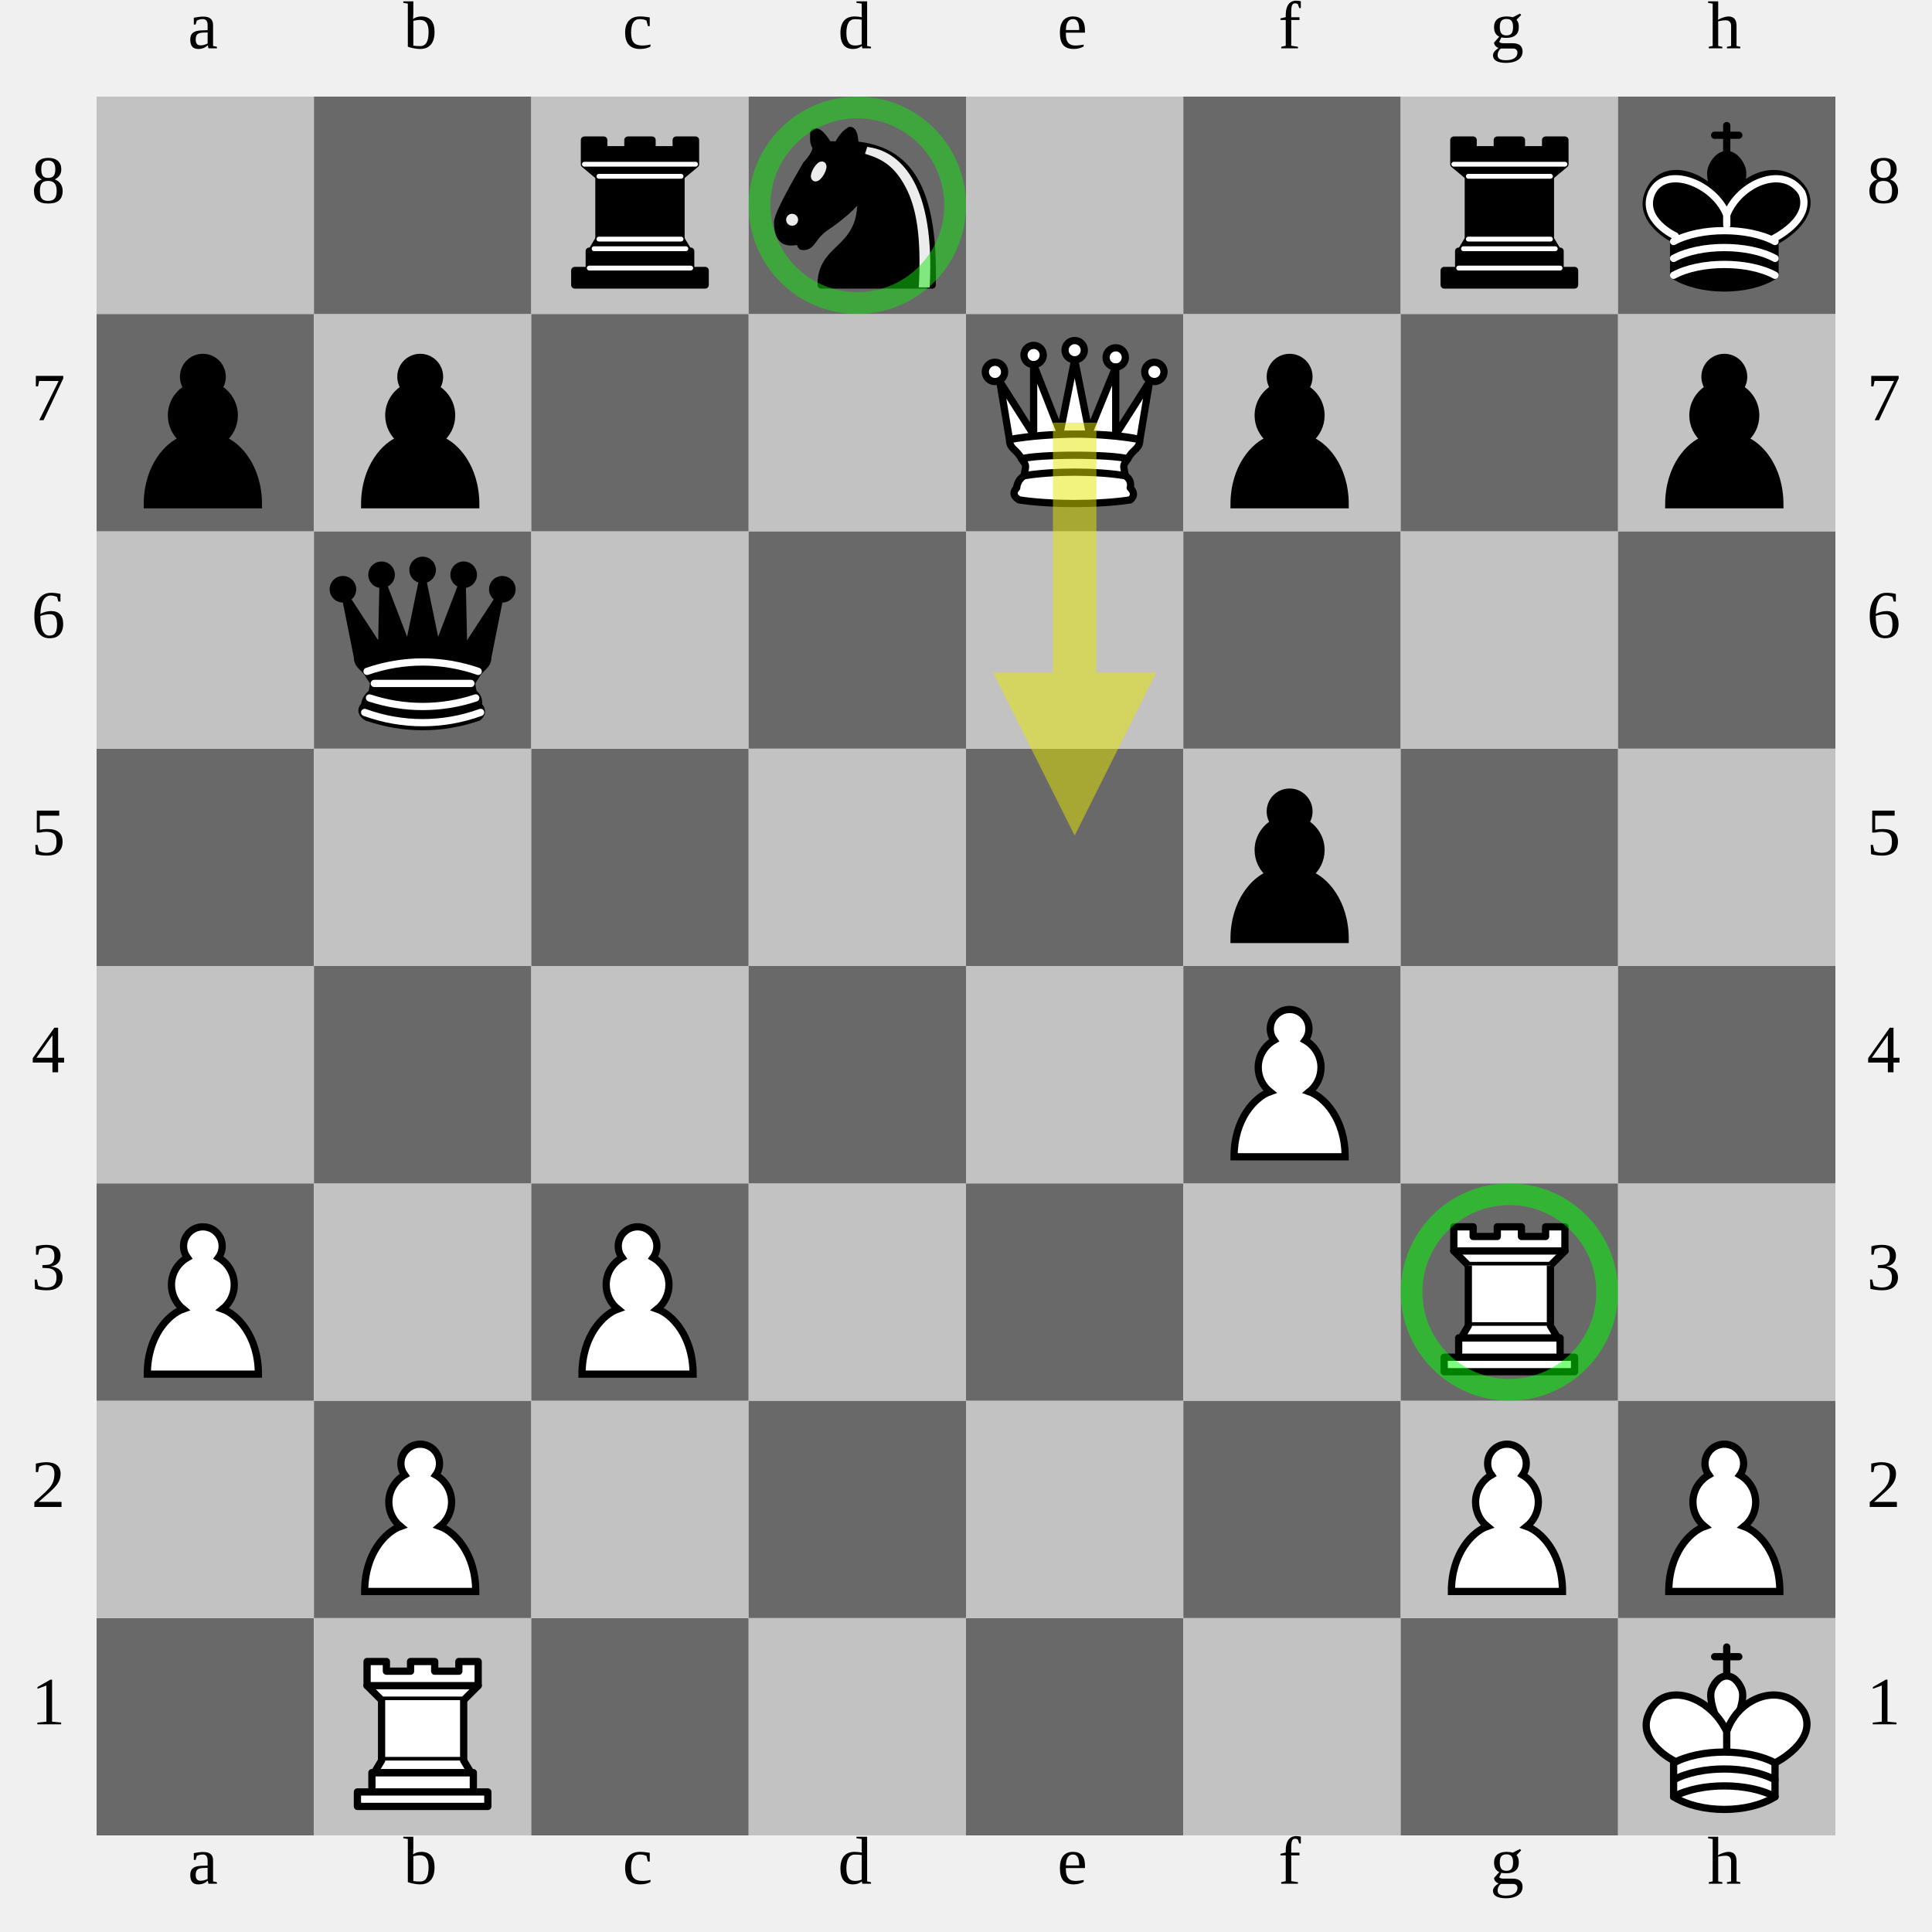
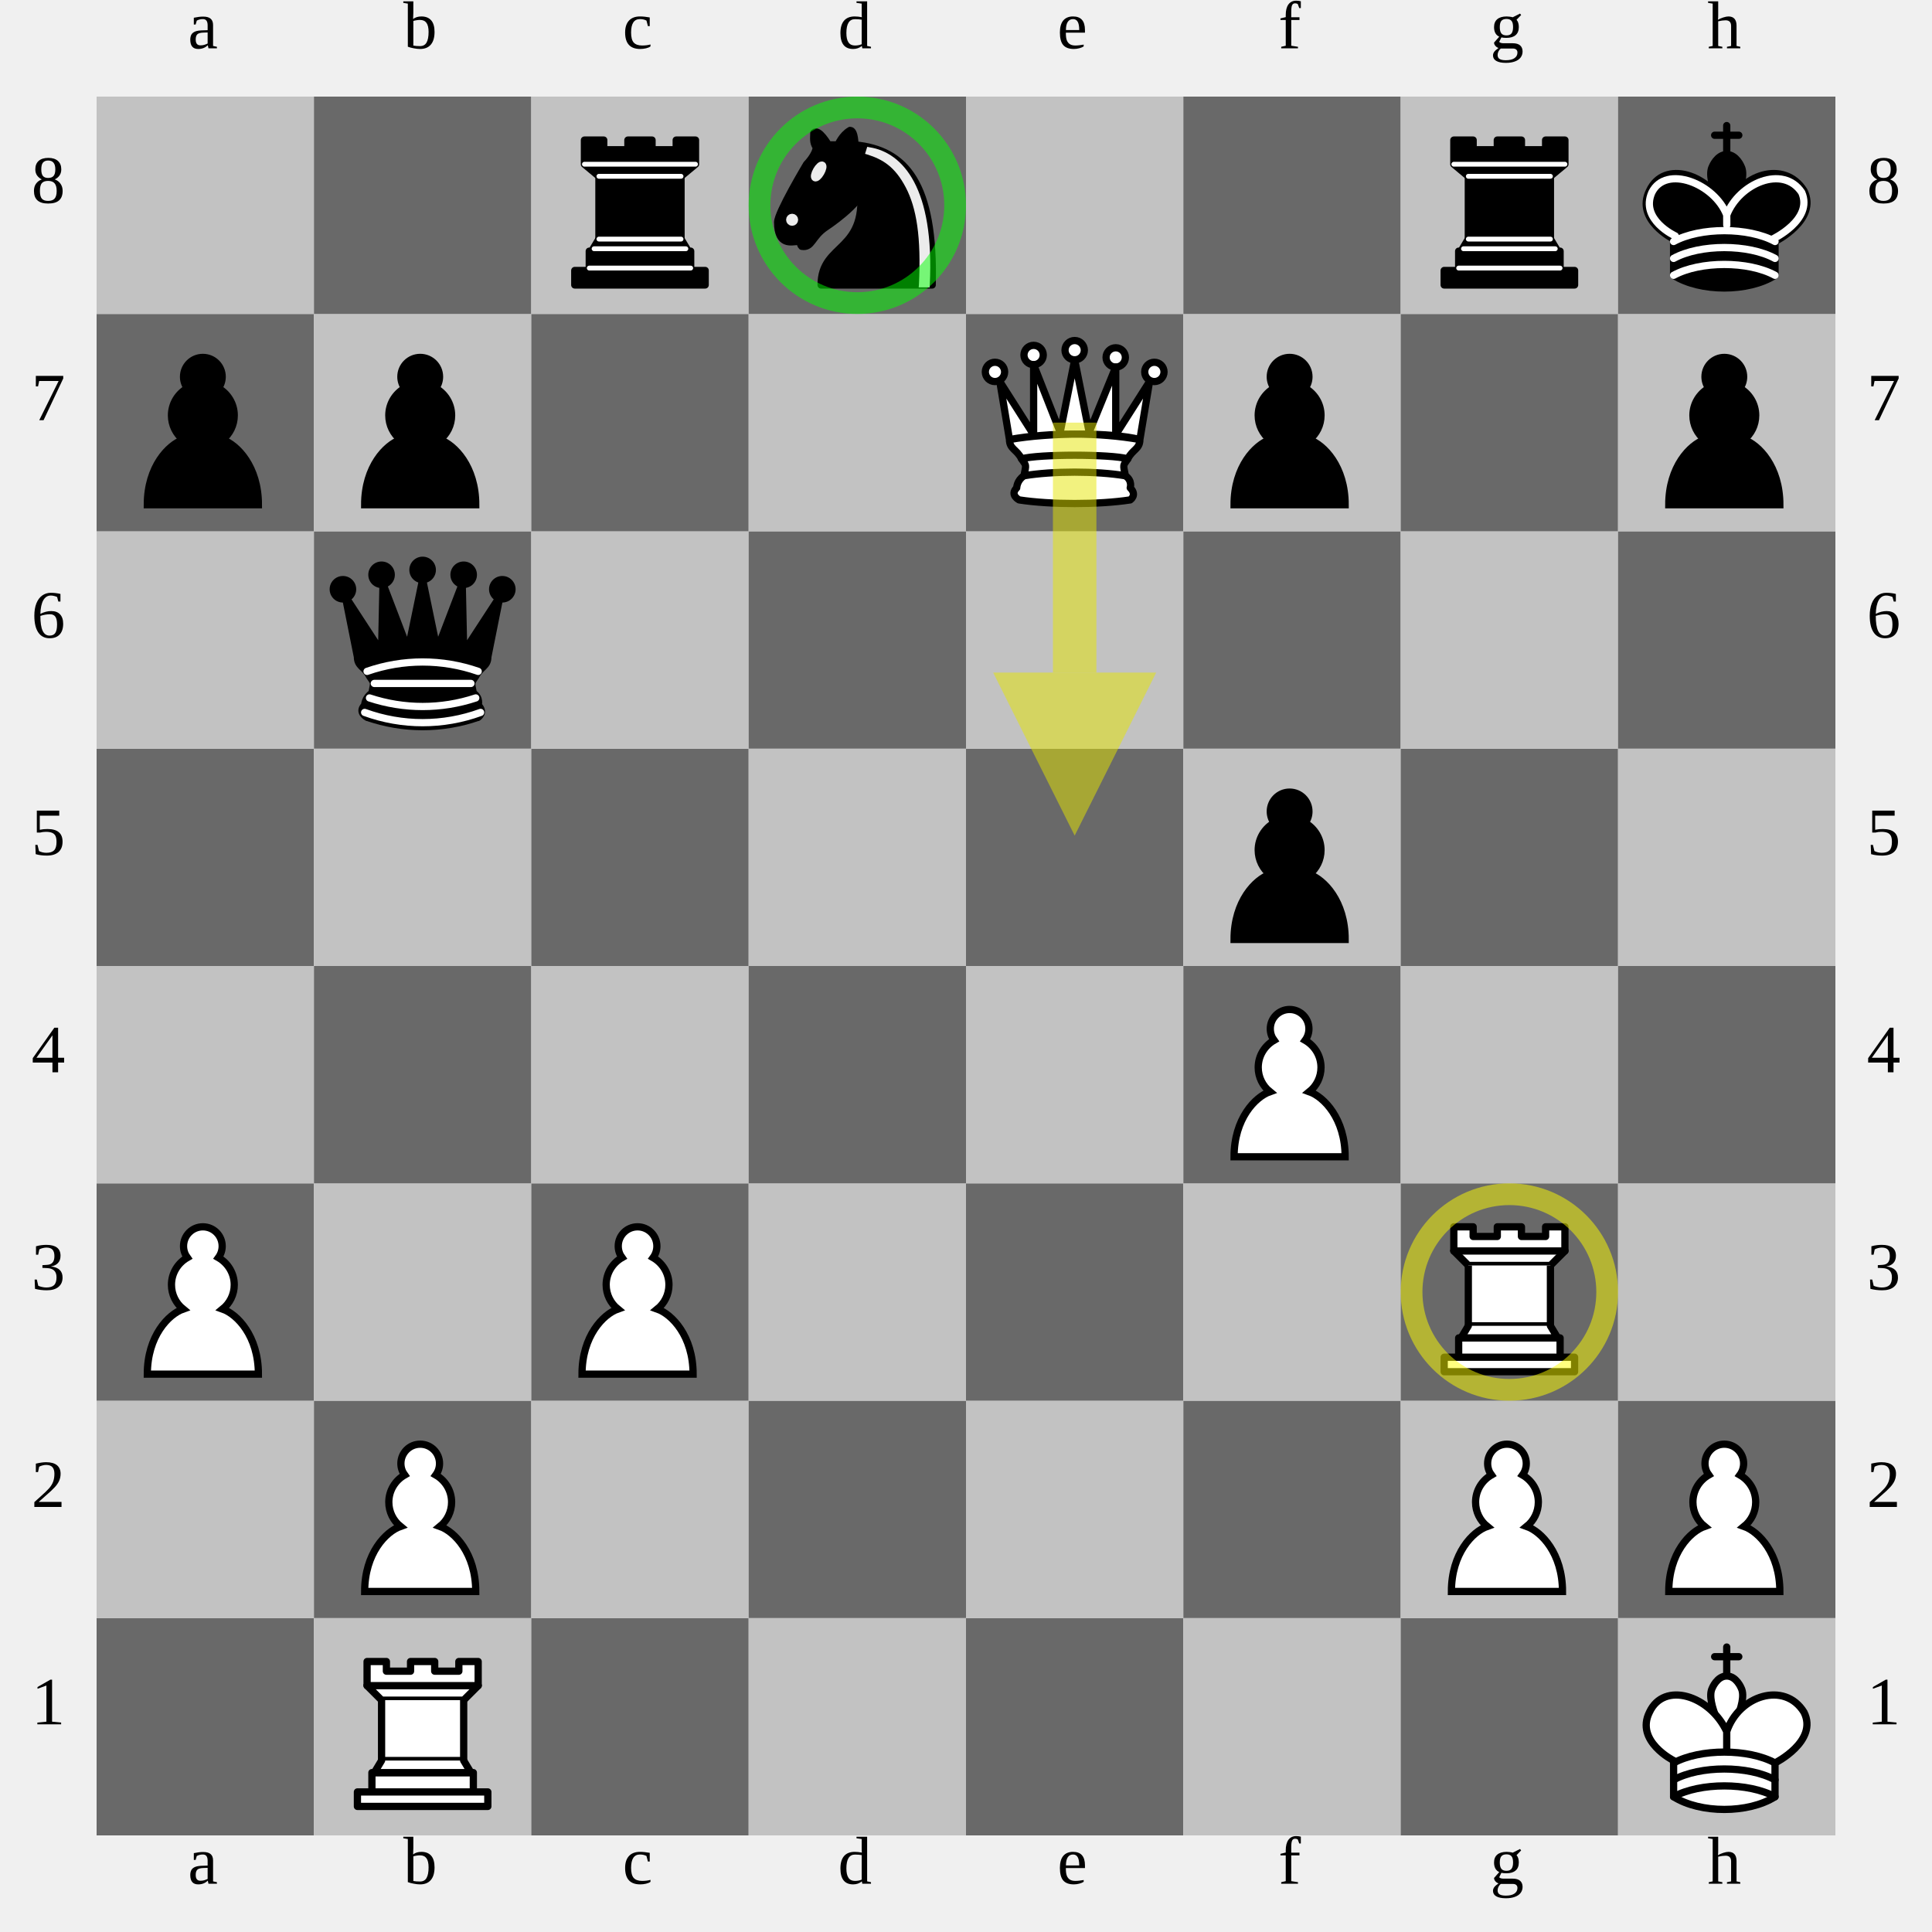
<svg xmlns="http://www.w3.org/2000/svg" xmlns:xlink="http://www.w3.org/1999/xlink" version="1.1" viewBox="0 0 400 400">
  <defs>
    <g class="white pawn" id="white-pawn">
      <path d="M22 9c-2.21 0-4 1.79-4 4 0 .89.29 1.71.78 2.38-1.95 1.12-3.28 3.21-3.28 5.62 0 2.03.94 3.84 2.41 5.03-3 1.06-7.41 5.55-7.41 13.47h23c0-7.92-4.41-12.41-7.41-13.47 1.47-1.19 2.41-3 2.41-5.03 0-2.41-1.33-4.5-3.28-5.62.49-.67.78-1.49.78-2.38 0-2.21-1.79-4-4-4z" fill="#fff" stroke="#000" stroke-linecap="round" stroke-width="1.5" />
    </g>
    <g class="white rook" fill="#fff" fill-rule="evenodd" id="white-rook" stroke="#000" stroke-linecap="round" stroke-linejoin="round" stroke-width="1.5">
      <path d="M9 39h27v-3H9v3zM12 36v-4h21v4H12zM11 14V9h4v2h5V9h5v2h5V9h4v5" stroke-linecap="butt" />
      <path d="M34 14l-3 3H14l-3-3" />
      <path d="M31 17v12.5H14V17" stroke-linecap="butt" stroke-linejoin="miter" />
      <path d="M31 29.5l1.5 2.5h-20l1.5-2.5" />
      <path d="M11 14h23" fill="none" stroke-linejoin="miter" />
    </g>
    <g class="white queen" fill="#fff" fill-rule="evenodd" id="white-queen" stroke="#000" stroke-linecap="round" stroke-linejoin="round" stroke-width="1.5">
      <path d="M8 12a2 2 0 1 1-4 0 2 2 0 1 1 4 0zM24.5 7.5a2 2 0 1 1-4 0 2 2 0 1 1 4 0zM41 12a2 2 0 1 1-4 0 2 2 0 1 1 4 0zM16 8.5a2 2 0 1 1-4 0 2 2 0 1 1 4 0zM33 9a2 2 0 1 1-4 0 2 2 0 1 1 4 0z" />
      <path d="M9 26c8.5-1.5 21-1.5 27 0l2-12-7 11V11l-5.5 13.5-3-15-3 15-5.5-14V25L7 14l2 12zM9 26c0 2 1.5 2 2.5 4 1 1.5 1 1 .5 3.5-1.5 1-1.5 2.5-1.5 2.5-1.5 1.5.5 2.5.5 2.5 6.5 1 16.5 1 23 0 0 0 1.5-1 0-2.5 0 0 .5-1.5-1-2.5-.5-2.5-.5-2 .5-3.5 1-2 2.5-2 2.5-4-8.5-1.5-18.5-1.5-27 0z" stroke-linecap="butt" />
      <path d="M11.5 30c3.5-1 18.5-1 22 0M12 33.5c6-1 15-1 21 0" fill="none" />
    </g>
    <g class="white king" fill="none" fill-rule="evenodd" id="white-king" stroke="#000" stroke-linecap="round" stroke-linejoin="round" stroke-width="1.5">
      <path d="M22.5 11.63V6M20 8h5" stroke-linejoin="miter" />
      <path d="M22.5 25s4.5-7.5 3-10.5c0 0-1-2.5-3-2.5s-3 2.5-3 2.5c-1.5 3 3 10.5 3 10.5" fill="#fff" stroke-linecap="butt" stroke-linejoin="miter" />
      <path d="M11.5 37c5.5 3.5 15.5 3.5 21 0v-7s9-4.5 6-10.5c-4-6.5-13.5-3.5-16 4V27v-3.5c-3.5-7.5-13-10.5-16-4-3 6 5 10 5 10V37z" fill="#fff" />
      <path d="M11.5 30c5.5-3 15.5-3 21 0m-21 3.5c5.5-3 15.5-3 21 0m-21 3.5c5.5-3 15.5-3 21 0" />
    </g>
    <g class="black pawn" id="black-pawn">
      <path d="M22 9c-2.21 0-4 1.79-4 4 0 .89.29 1.71.78 2.38-1.95 1.12-3.28 3.21-3.28 5.62 0 2.03.94 3.84 2.41 5.03-3 1.06-7.41 5.55-7.41 13.47h23c0-7.92-4.41-12.41-7.41-13.47 1.47-1.19 2.41-3 2.41-5.03 0-2.41-1.33-4.5-3.28-5.62.49-.67.78-1.49.78-2.38 0-2.21-1.79-4-4-4z" stroke="#000" stroke-linecap="round" stroke-width="1.5" />
    </g>
    <g class="black knight" fill="none" fill-rule="evenodd" id="black-knight" stroke="#000" stroke-linecap="round" stroke-linejoin="round" stroke-width="1.5">
      <path d="M 22,10 C 32.5,11 38.5,18 38,39 L 15,39 C 15,30 25,32.5 23,18" style="fill:#000000; stroke:#000000;" />
      <path d="M 24,18 C 24.38,20.91 18.45,25.37 16,27 C 13,29 13.18,31.34 11,31 C 9.958,30.06 12.41,27.96 11,28 C 10,28 11.19,29.23 10,30 C 9,30 5.997,31 6,26 C 6,24 12,14 12,14 C 12,14 13.89,12.1 14,10.5 C 13.27,9.506 13.5,8.5 13.5,7.5 C 14.5,6.5 16.5,10 16.5,10 L 18.5,10 C 18.5,10 19.28,8.008 21,7 C 22,7 22,10 22,10" style="fill:#000000; stroke:#000000;" />
      <path d="M 9.5 25.5 A 0.5 0.5 0 1 1 8.5,25.5 A 0.5 0.5 0 1 1 9.5 25.5 z" style="fill:#ececec; stroke:#ececec;" />
      <path d="M 15 15.5 A 0.5 1.5 0 1 1 14,15.5 A 0.5 1.5 0 1 1 15 15.5 z" style="fill:#ececec; stroke:#ececec;" transform="matrix(0.866,0.5,-0.5,0.866,9.693,-5.173)" />
      <path d="M 24.55,10.4 L 24.1,11.85 L 24.6,12 C 27.75,13 30.25,14.49 32.5,18.75 C 34.75,23.01 35.75,29.06 35.25,39 L 35.2,39.5 L 37.45,39.5 L 37.5,39 C 38,28.94 36.62,22.15 34.25,17.66 C 31.88,13.17 28.46,11.02 25.06,10.5 L 24.55,10.4 z " style="fill:#ececec; stroke:none;" />
    </g>
    <g class="black rook" fill="#000" fill-rule="evenodd" id="black-rook" stroke="#000" stroke-linecap="round" stroke-linejoin="round" stroke-width="1.5">
      <path d="M9 39h27v-3H9v3zM12.5 32l1.5-2.5h17l1.5 2.5h-20zM12 36v-4h21v4H12z" stroke-linecap="butt" />
      <path d="M14 29.5v-13h17v13H14z" stroke-linecap="butt" stroke-linejoin="miter" />
      <path d="M14 16.5L11 14h23l-3 2.5H14zM11 14V9h4v2h5V9h5v2h5V9h4v5H11z" stroke-linecap="butt" />
      <path d="M12 35.5h21M13 31.5h19M14 29.5h17M14 16.5h17M11 14h23" fill="none" stroke="#fff" stroke-linejoin="miter" stroke-width="1" />
    </g>
    <g class="black queen" fill="#000" fill-rule="evenodd" id="black-queen" stroke="#000" stroke-linecap="round" stroke-linejoin="round" stroke-width="1.5">
      <g fill="#000" stroke="none">
        <circle cx="6" cy="12" r="2.75" />
        <circle cx="14" cy="9" r="2.75" />
        <circle cx="22.5" cy="8" r="2.75" />
        <circle cx="31" cy="9" r="2.75" />
        <circle cx="39" cy="12" r="2.75" />
      </g>
      <path d="M9 26c8.5-1.5 21-1.5 27 0l2.5-12.5L31 25l-.3-14.1-5.2 13.6-3-14.5-3 14.5-5.2-13.6L14 25 6.5 13.5 9 26zM9 26c0 2 1.5 2 2.5 4 1 1.5 1 1 .5 3.5-1.5 1-1.5 2.5-1.5 2.5-1.5 1.5.5 2.5.5 2.5 6.5 1 16.5 1 23 0 0 0 1.5-1 0-2.5 0 0 .5-1.5-1-2.5-.5-2.5-.5-2 .5-3.5 1-2 2.5-2 2.5-4-8.5-1.5-18.5-1.5-27 0z" stroke-linecap="butt" />
      <path d="M11 38.5a35 35 1 0 0 23 0" fill="none" stroke-linecap="butt" />
      <path d="M11 29a35 35 1 0 1 23 0M12.5 31.5h20M11.5 34.5a35 35 1 0 0 22 0M10.5 37.5a35 35 1 0 0 24 0" fill="none" stroke="#fff" />
    </g>
    <g class="black king" fill="none" fill-rule="evenodd" id="black-king" stroke="#000" stroke-linecap="round" stroke-linejoin="round" stroke-width="1.5">
      <path d="M22.5 11.63V6" stroke-linejoin="miter" />
      <path d="M22.5 25s4.5-7.5 3-10.5c0 0-1-2.5-3-2.5s-3 2.5-3 2.5c-1.5 3 3 10.5 3 10.5" fill="#000" stroke-linecap="butt" stroke-linejoin="miter" />
      <path d="M11.5 37c5.5 3.5 15.5 3.5 21 0v-7s9-4.5 6-10.5c-4-6.5-13.5-3.5-16 4V27v-3.5c-3.5-7.5-13-10.5-16-4-3 6 5 10 5 10V37z" fill="#000" />
      <path d="M20 8h5" stroke-linejoin="miter" />
      <path d="M32 29.5s8.5-4 6.03-9.65C34.15 14 25 18 22.5 24.5l.01 2.1-.01-2.1C20 18 9.906 14 6.997 19.85c-2.497 5.65 4.853 9 4.853 9M11.5 30c5.5-3 15.5-3 21 0m-21 3.5c5.5-3 15.5-3 21 0m-21 3.5c5.5-3 15.5-3 21 0" stroke="#fff" />
    </g>
  </defs>
  <rect class="square dark a1" fill="#696969" height="45" stroke="none" width="45" x="20" y="335" />
  <rect class="square light b1" fill="#c2c2c2" height="45" stroke="none" width="45" x="65" y="335" />
  <use transform="translate(65, 335)" xlink:href="#white-rook" />
  <rect class="square dark c1" fill="#696969" height="45" stroke="none" width="45" x="110" y="335" />
  <rect class="square light d1" fill="#c2c2c2" height="45" stroke="none" width="45" x="155" y="335" />
  <rect class="square dark e1" fill="#696969" height="45" stroke="none" width="45" x="200" y="335" />
  <rect class="square light f1" fill="#c2c2c2" height="45" stroke="none" width="45" x="245" y="335" />
  <rect class="square dark g1" fill="#696969" height="45" stroke="none" width="45" x="290" y="335" />
  <rect class="square light h1" fill="#c2c2c2" height="45" stroke="none" width="45" x="335" y="335" />
  <use transform="translate(335, 335)" xlink:href="#white-king" />
  <rect class="square light a2" fill="#c2c2c2" height="45" stroke="none" width="45" x="20" y="290" />
  <rect class="square dark b2" fill="#696969" height="45" stroke="none" width="45" x="65" y="290" />
  <use transform="translate(65, 290)" xlink:href="#white-pawn" />
  <rect class="square light c2" fill="#c2c2c2" height="45" stroke="none" width="45" x="110" y="290" />
  <rect class="square dark d2" fill="#696969" height="45" stroke="none" width="45" x="155" y="290" />
  <rect class="square light e2" fill="#c2c2c2" height="45" stroke="none" width="45" x="200" y="290" />
  <rect class="square dark f2" fill="#696969" height="45" stroke="none" width="45" x="245" y="290" />
  <rect class="square light g2" fill="#c2c2c2" height="45" stroke="none" width="45" x="290" y="290" />
  <use transform="translate(290, 290)" xlink:href="#white-pawn" />
  <rect class="square dark h2" fill="#696969" height="45" stroke="none" width="45" x="335" y="290" />
  <use transform="translate(335, 290)" xlink:href="#white-pawn" />
  <rect class="square dark a3" fill="#696969" height="45" stroke="none" width="45" x="20" y="245" />
  <use transform="translate(20, 245)" xlink:href="#white-pawn" />
  <rect class="square light b3" fill="#c2c2c2" height="45" stroke="none" width="45" x="65" y="245" />
  <rect class="square dark c3" fill="#696969" height="45" stroke="none" width="45" x="110" y="245" />
  <use transform="translate(110, 245)" xlink:href="#white-pawn" />
  <rect class="square light d3" fill="#c2c2c2" height="45" stroke="none" width="45" x="155" y="245" />
  <rect class="square dark e3" fill="#696969" height="45" stroke="none" width="45" x="200" y="245" />
  <rect class="square light f3" fill="#c2c2c2" height="45" stroke="none" width="45" x="245" y="245" />
  <rect class="square dark g3" fill="#696969" height="45" stroke="none" width="45" x="290" y="245" />
  <use transform="translate(290, 245)" xlink:href="#white-rook" />
  <rect class="square light h3" fill="#c2c2c2" height="45" stroke="none" width="45" x="335" y="245" />
  <rect class="square light a4" fill="#c2c2c2" height="45" stroke="none" width="45" x="20" y="200" />
  <rect class="square dark b4" fill="#696969" height="45" stroke="none" width="45" x="65" y="200" />
  <rect class="square light c4" fill="#c2c2c2" height="45" stroke="none" width="45" x="110" y="200" />
  <rect class="square dark d4" fill="#696969" height="45" stroke="none" width="45" x="155" y="200" />
  <rect class="square light e4" fill="#c2c2c2" height="45" stroke="none" width="45" x="200" y="200" />
  <rect class="square dark f4" fill="#696969" height="45" stroke="none" width="45" x="245" y="200" />
  <use transform="translate(245, 200)" xlink:href="#white-pawn" />
  <rect class="square light g4" fill="#c2c2c2" height="45" stroke="none" width="45" x="290" y="200" />
  <rect class="square dark h4" fill="#696969" height="45" stroke="none" width="45" x="335" y="200" />
  <rect class="square dark a5" fill="#696969" height="45" stroke="none" width="45" x="20" y="155" />
  <rect class="square light b5" fill="#c2c2c2" height="45" stroke="none" width="45" x="65" y="155" />
  <rect class="square dark c5" fill="#696969" height="45" stroke="none" width="45" x="110" y="155" />
  <rect class="square light d5" fill="#c2c2c2" height="45" stroke="none" width="45" x="155" y="155" />
  <rect class="square dark e5" fill="#696969" height="45" stroke="none" width="45" x="200" y="155" />
  <rect class="square light f5" fill="#c2c2c2" height="45" stroke="none" width="45" x="245" y="155" />
  <use transform="translate(245, 155)" xlink:href="#black-pawn" />
  <rect class="square dark g5" fill="#696969" height="45" stroke="none" width="45" x="290" y="155" />
  <rect class="square light h5" fill="#c2c2c2" height="45" stroke="none" width="45" x="335" y="155" />
  <rect class="square light a6" fill="#c2c2c2" height="45" stroke="none" width="45" x="20" y="110" />
  <rect class="square dark b6" fill="#696969" height="45" stroke="none" width="45" x="65" y="110" />
  <use transform="translate(65, 110)" xlink:href="#black-queen" />
  <rect class="square light c6" fill="#c2c2c2" height="45" stroke="none" width="45" x="110" y="110" />
  <rect class="square dark d6" fill="#696969" height="45" stroke="none" width="45" x="155" y="110" />
  <rect class="square light e6" fill="#c2c2c2" height="45" stroke="none" width="45" x="200" y="110" />
  <rect class="square dark f6" fill="#696969" height="45" stroke="none" width="45" x="245" y="110" />
  <rect class="square light g6" fill="#c2c2c2" height="45" stroke="none" width="45" x="290" y="110" />
  <rect class="square dark h6" fill="#696969" height="45" stroke="none" width="45" x="335" y="110" />
  <rect class="square dark a7" fill="#696969" height="45" stroke="none" width="45" x="20" y="65" />
  <use transform="translate(20, 65)" xlink:href="#black-pawn" />
  <rect class="square light b7" fill="#c2c2c2" height="45" stroke="none" width="45" x="65" y="65" />
  <use transform="translate(65, 65)" xlink:href="#black-pawn" />
  <rect class="square dark c7" fill="#696969" height="45" stroke="none" width="45" x="110" y="65" />
  <rect class="square light d7" fill="#c2c2c2" height="45" stroke="none" width="45" x="155" y="65" />
  <rect class="square dark e7" fill="#696969" height="45" stroke="none" width="45" x="200" y="65" />
  <use transform="translate(200, 65)" xlink:href="#white-queen" />
  <rect class="square light f7" fill="#c2c2c2" height="45" stroke="none" width="45" x="245" y="65" />
  <use transform="translate(245, 65)" xlink:href="#black-pawn" />
  <rect class="square dark g7" fill="#696969" height="45" stroke="none" width="45" x="290" y="65" />
  <rect class="square light h7" fill="#c2c2c2" height="45" stroke="none" width="45" x="335" y="65" />
  <use transform="translate(335, 65)" xlink:href="#black-pawn" />
  <rect class="square light a8" fill="#c2c2c2" height="45" stroke="none" width="45" x="20" y="20" />
  <rect class="square dark b8" fill="#696969" height="45" stroke="none" width="45" x="65" y="20" />
  <rect class="square light c8" fill="#c2c2c2" height="45" stroke="none" width="45" x="110" y="20" />
  <use transform="translate(110, 20)" xlink:href="#black-rook" />
  <rect class="square dark d8" fill="#696969" height="45" stroke="none" width="45" x="155" y="20" />
  <use transform="translate(155, 20)" xlink:href="#black-knight" />
  <rect class="square light e8" fill="#c2c2c2" height="45" stroke="none" width="45" x="200" y="20" />
  <rect class="square dark f8" fill="#696969" height="45" stroke="none" width="45" x="245" y="20" />
  <rect class="square light g8" fill="#c2c2c2" height="45" stroke="none" width="45" x="290" y="20" />
  <use transform="translate(290, 20)" xlink:href="#black-rook" />
  <rect class="square dark h8" fill="#696969" height="45" stroke="none" width="45" x="335" y="20" />
  <use transform="translate(335, 20)" xlink:href="#black-king" />
  <text alignment-baseline="middle" font-size="14" text-anchor="middle" x="42" y="10">a</text>
  <text alignment-baseline="middle" font-size="14" text-anchor="middle" x="42" y="390">a</text>
  <text alignment-baseline="middle" font-size="14" text-anchor="middle" x="87" y="10">b</text>
  <text alignment-baseline="middle" font-size="14" text-anchor="middle" x="87" y="390">b</text>
  <text alignment-baseline="middle" font-size="14" text-anchor="middle" x="132" y="10">c</text>
  <text alignment-baseline="middle" font-size="14" text-anchor="middle" x="132" y="390">c</text>
  <text alignment-baseline="middle" font-size="14" text-anchor="middle" x="177" y="10">d</text>
  <text alignment-baseline="middle" font-size="14" text-anchor="middle" x="177" y="390">d</text>
  <text alignment-baseline="middle" font-size="14" text-anchor="middle" x="222" y="10">e</text>
  <text alignment-baseline="middle" font-size="14" text-anchor="middle" x="222" y="390">e</text>
  <text alignment-baseline="middle" font-size="14" text-anchor="middle" x="267" y="10">f</text>
  <text alignment-baseline="middle" font-size="14" text-anchor="middle" x="267" y="390">f</text>
  <text alignment-baseline="middle" font-size="14" text-anchor="middle" x="312" y="10">g</text>
  <text alignment-baseline="middle" font-size="14" text-anchor="middle" x="312" y="390">g</text>
  <text alignment-baseline="middle" font-size="14" text-anchor="middle" x="357" y="10">h</text>
  <text alignment-baseline="middle" font-size="14" text-anchor="middle" x="357" y="390">h</text>
  <text alignment-baseline="middle" font-size="14" text-anchor="middle" x="10" y="357">1</text>
  <text alignment-baseline="middle" font-size="14" text-anchor="middle" x="390" y="357">1</text>
  <text alignment-baseline="middle" font-size="14" text-anchor="middle" x="10" y="312">2</text>
  <text alignment-baseline="middle" font-size="14" text-anchor="middle" x="390" y="312">2</text>
  <text alignment-baseline="middle" font-size="14" text-anchor="middle" x="10" y="267">3</text>
  <text alignment-baseline="middle" font-size="14" text-anchor="middle" x="390" y="267">3</text>
  <text alignment-baseline="middle" font-size="14" text-anchor="middle" x="10" y="222">4</text>
  <text alignment-baseline="middle" font-size="14" text-anchor="middle" x="390" y="222">4</text>
  <text alignment-baseline="middle" font-size="14" text-anchor="middle" x="10" y="177">5</text>
  <text alignment-baseline="middle" font-size="14" text-anchor="middle" x="390" y="177">5</text>
  <text alignment-baseline="middle" font-size="14" text-anchor="middle" x="10" y="132">6</text>
  <text alignment-baseline="middle" font-size="14" text-anchor="middle" x="390" y="132">6</text>
  <text alignment-baseline="middle" font-size="14" text-anchor="middle" x="10" y="87">7</text>
  <text alignment-baseline="middle" font-size="14" text-anchor="middle" x="390" y="87">7</text>
  <text alignment-baseline="middle" font-size="14" text-anchor="middle" x="10" y="42">8</text>
  <text alignment-baseline="middle" font-size="14" text-anchor="middle" x="390" y="42">8</text>
  <line class="arrow" opacity="0.5" stroke="#e6e600" stroke-linecap="butt" stroke-width="9.0" x1="222.5" x2="222.5" y1="87.5" y2="139.25" />
  <polygon class="arrow" fill="#e6e600" opacity="0.5" points="222.5,173.0 239.375,139.25 205.625,139.25" />
-   <circle cx="177.5" cy="42.5" fill="none" opacity="0.5" r="20.25" stroke="#13E30F" stroke-width="4.5" />
-   <circle cx="312.5" cy="267.5" fill="none" opacity="0.5" r="20.25" stroke="#00FF00" stroke-width="4.5" />
+   <circle cx="177.5" cy="42.5" fill="none" opacity="0.5" r="20.25" stroke="#00ff00" stroke-width="4.5" />
+   <circle cx="312.5" cy="267.5" fill="none" opacity="0.5" r="20.25" stroke="#ffff00" stroke-width="4.5" />
</svg>
